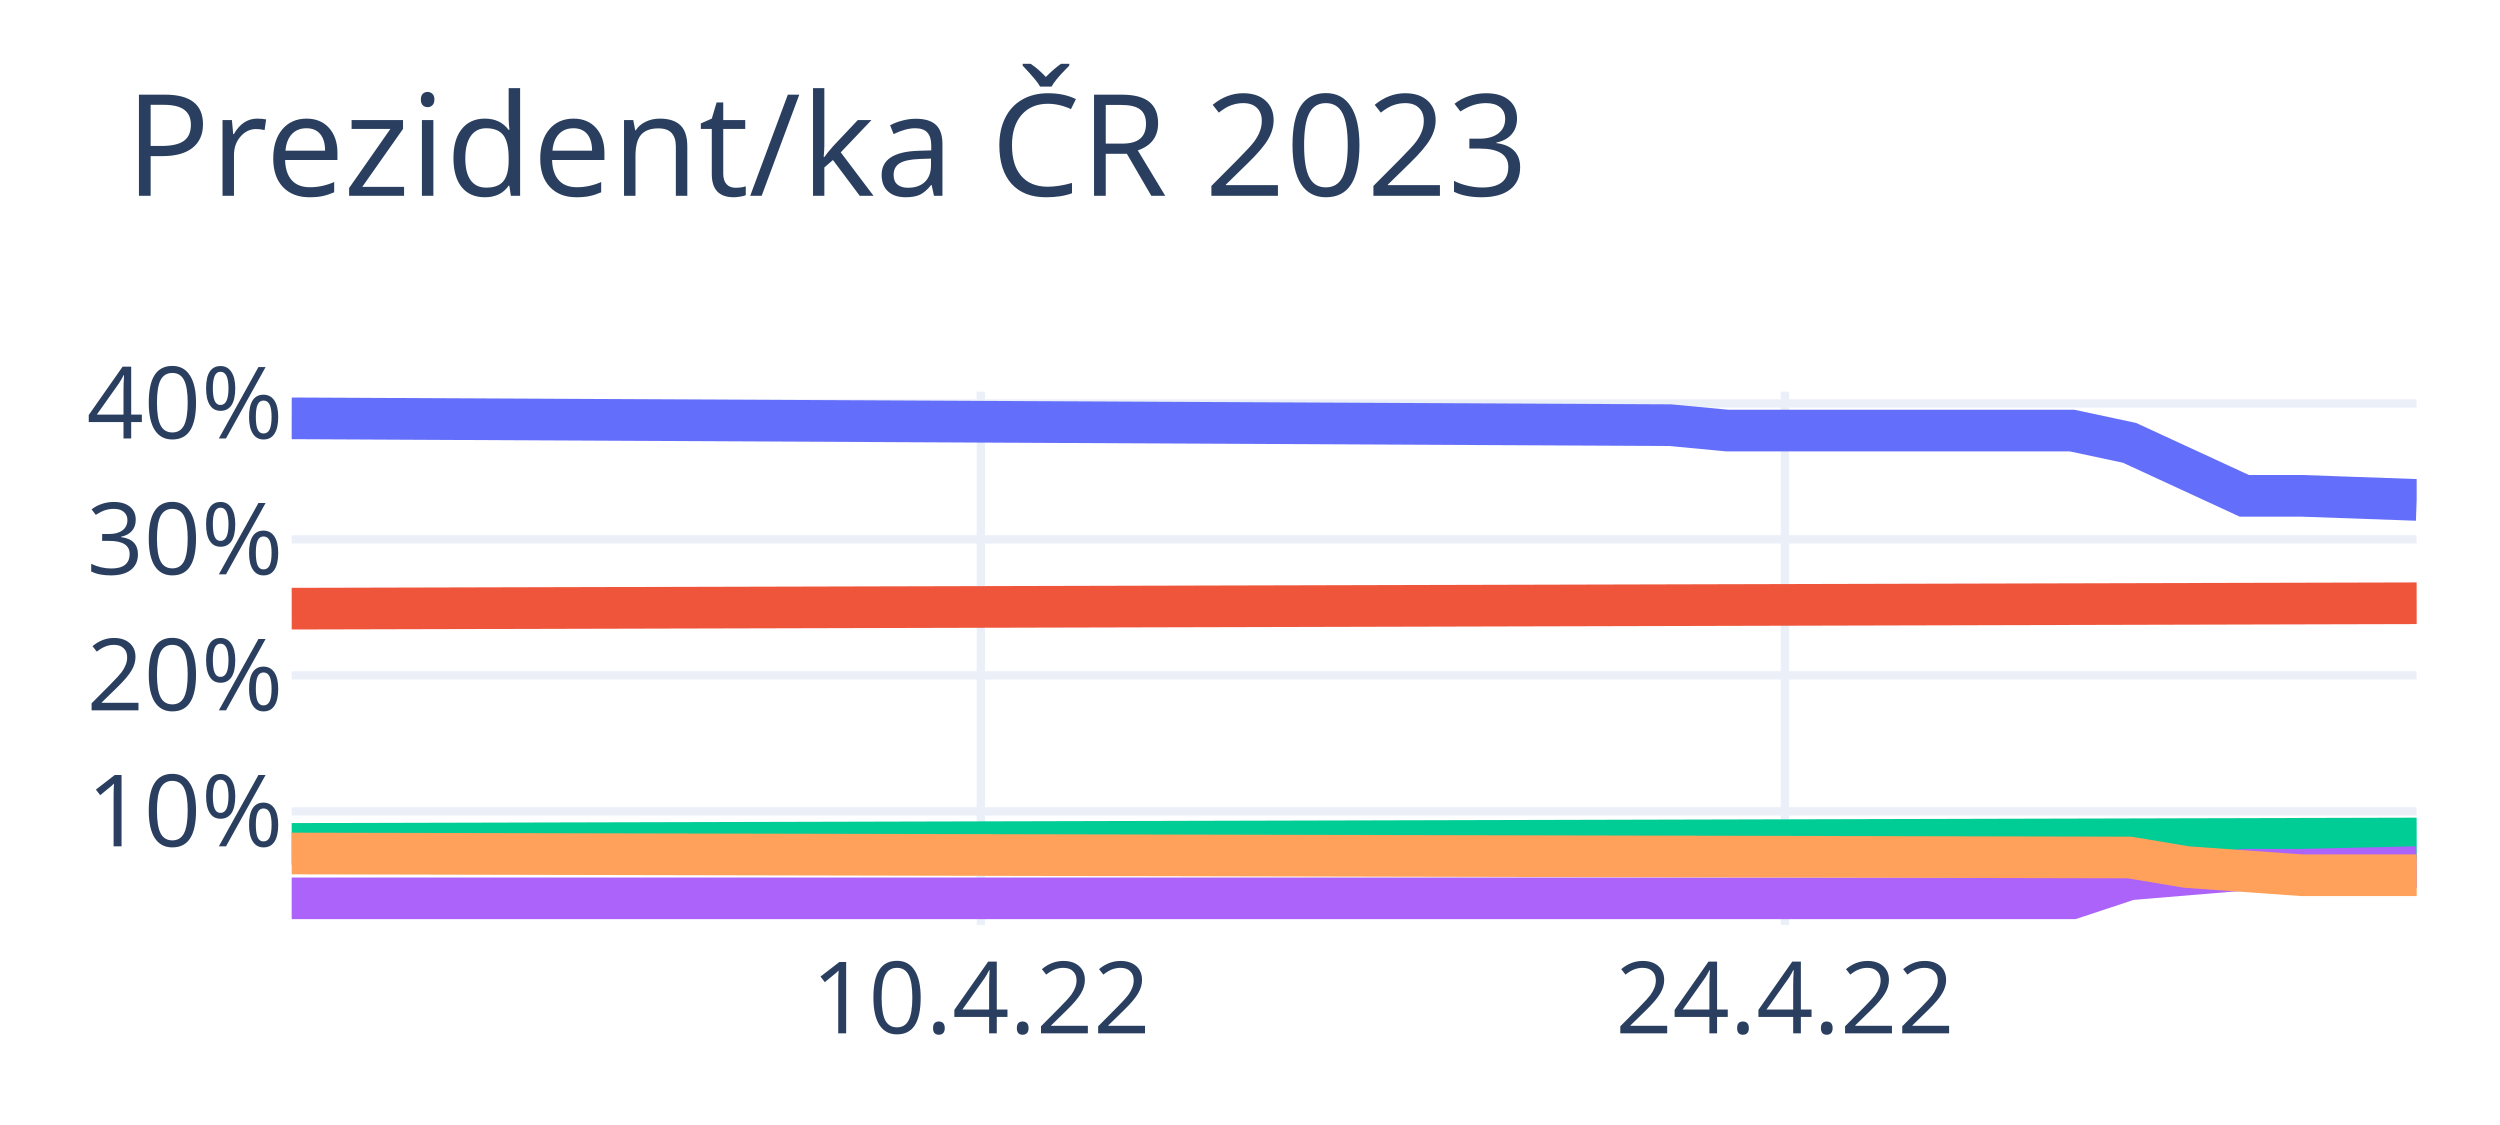
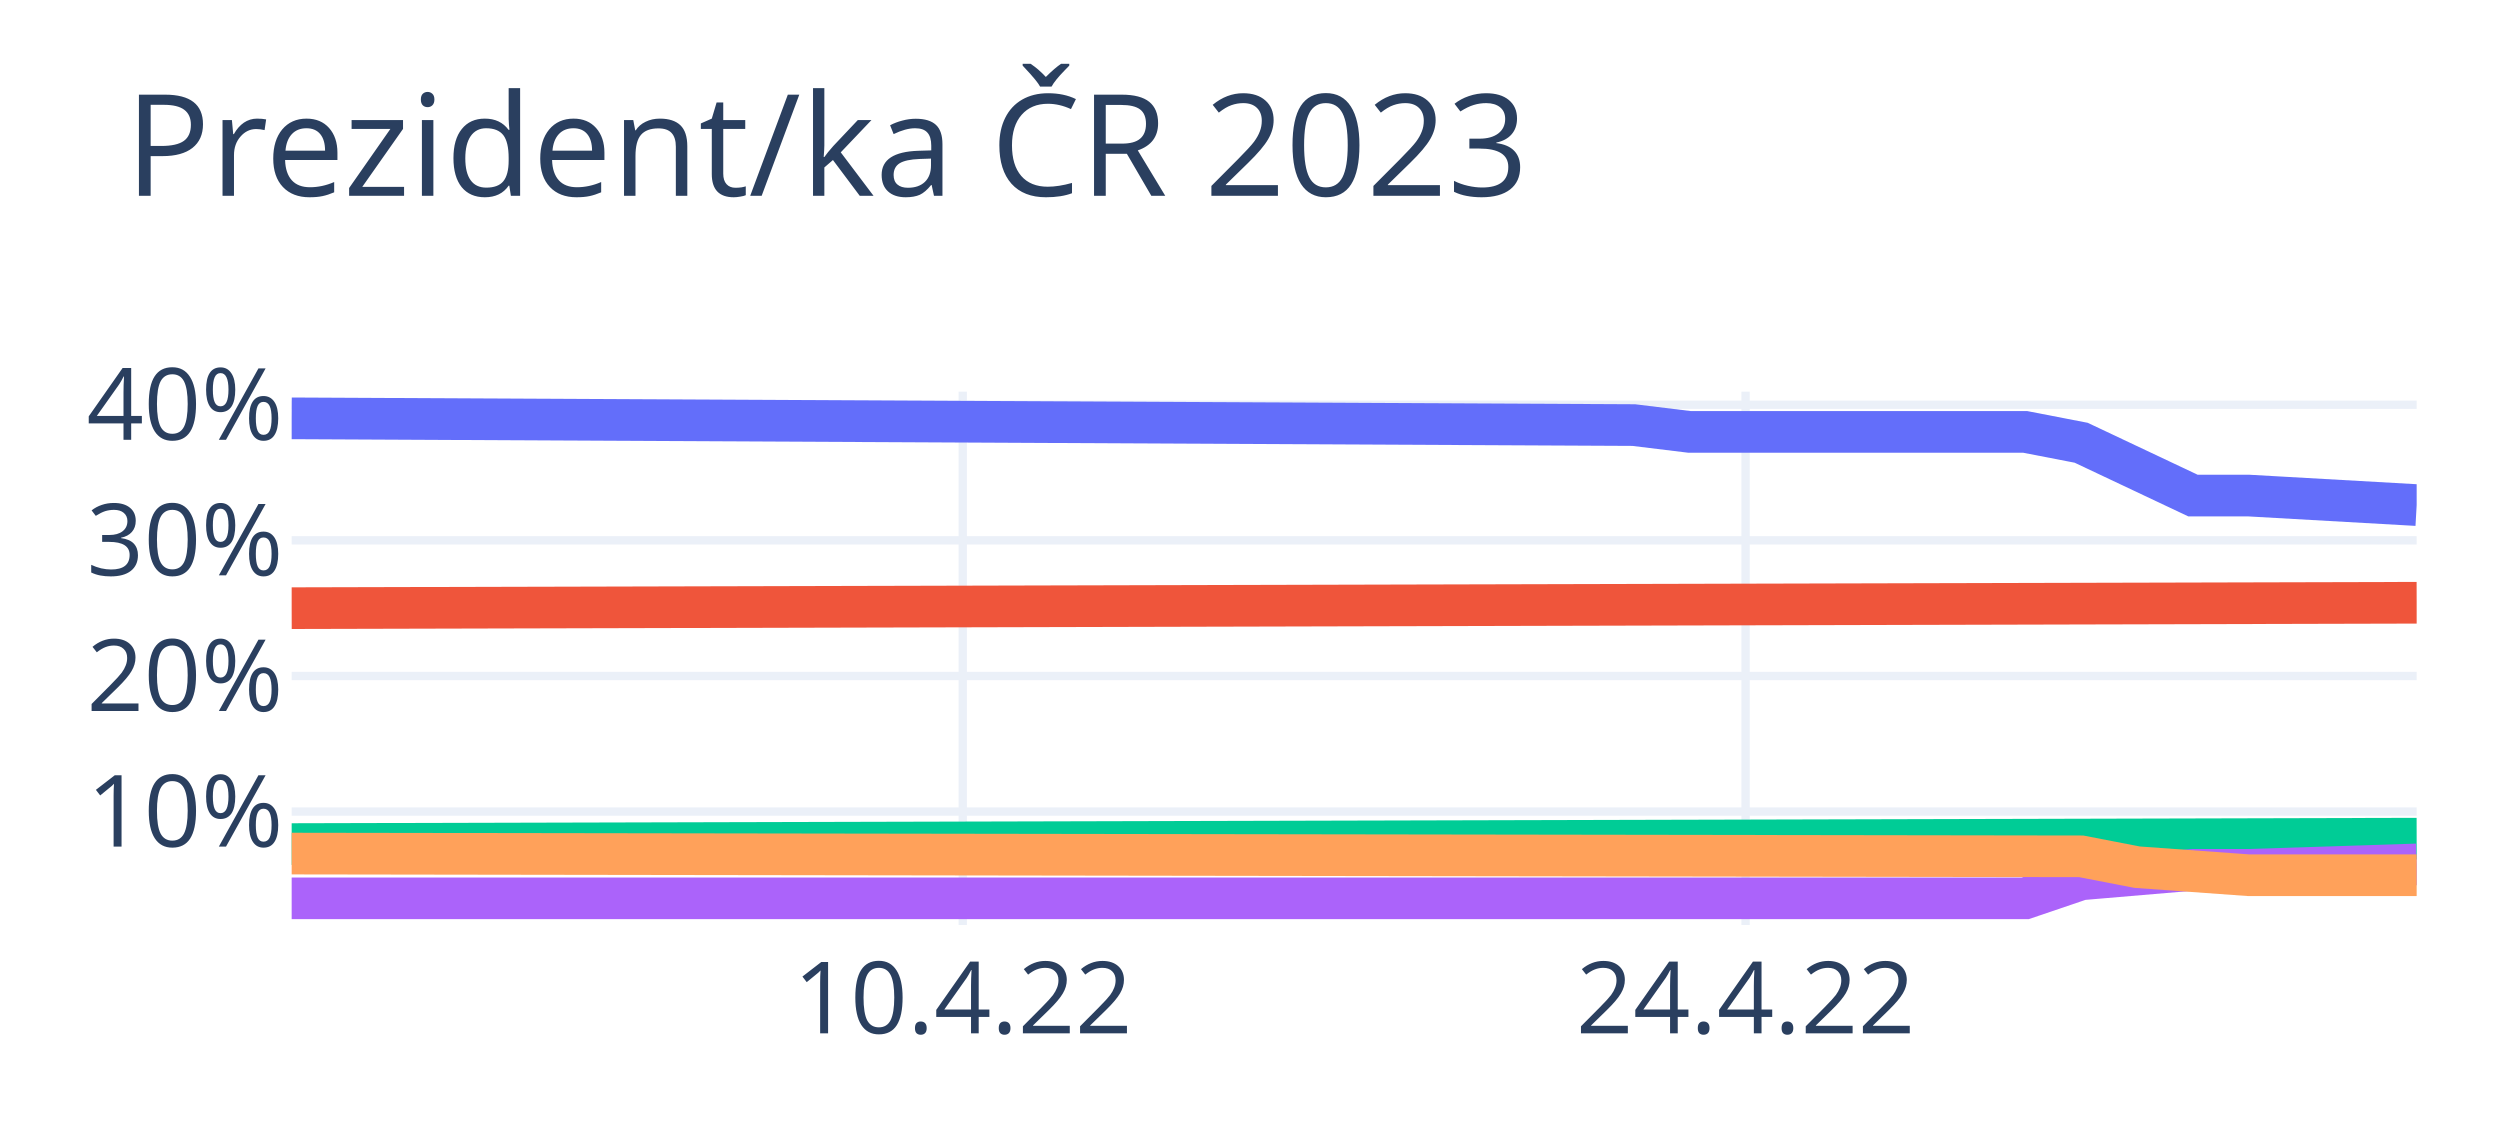
<svg xmlns="http://www.w3.org/2000/svg" class="main-svg" width="300" height="135" style="" viewBox="0 0 300 135">
  <rect x="0" y="0" width="300" height="135" style="fill: rgb(255, 255, 255); fill-opacity: 1;" />
-   <defs id="defs-56dba2">
+   <defs id="defs-bcaf6b">
    <g class="clips">
-       <clipPath id="clip56dba2xyplot" class="plotclip">
+       <clipPath id="clipbcaf6bxyplot" class="plotclip">
        <rect width="255" height="64" />
      </clipPath>
-       <clipPath class="axesclip" id="clip56dba2x">
+       <clipPath class="axesclip" id="clipbcaf6bx">
        <rect x="35" y="0" width="255" height="135" />
      </clipPath>
-       <clipPath class="axesclip" id="clip56dba2y">
+       <clipPath class="axesclip" id="clipbcaf6by">
        <rect x="0" y="47" width="300" height="64" />
      </clipPath>
-       <clipPath class="axesclip" id="clip56dba2xy">
+       <clipPath class="axesclip" id="clipbcaf6bxy">
        <rect x="35" y="47" width="255" height="64" />
      </clipPath>
    </g>
    <g class="gradients" />
    <g class="patterns" />
  </defs>
  <g class="bglayer" />
  <g class="layer-below">
    <g class="imagelayer" />
    <g class="shapelayer" />
  </g>
  <g class="cartesianlayer">
    <g class="subplot xy">
      <g class="layer-subplot">
        <g class="shapelayer" />
        <g class="imagelayer" />
      </g>
      <g class="gridlayer">
        <g class="x">
-           <path class="xgrid crisp" transform="translate(117.7,0)" d="M0,47v64" style="stroke: rgb(235, 240, 248); stroke-opacity: 1; stroke-width: 1px;" />
-           <path class="xgrid crisp" transform="translate(214.19,0)" d="M0,47v64" style="stroke: rgb(235, 240, 248); stroke-opacity: 1; stroke-width: 1px;" />
+           <path class="xgrid crisp" transform="translate(115.53,0)" d="M0,47v64" style="stroke: rgb(235, 240, 248); stroke-opacity: 1; stroke-width: 1px;" />
+           <path class="xgrid crisp" transform="translate(209.47,0)" d="M0,47v64" style="stroke: rgb(235, 240, 248); stroke-opacity: 1; stroke-width: 1px;" />
        </g>
        <g class="y">
-           <path class="ygrid crisp" transform="translate(0,97.36)" d="M35,0h255" style="stroke: rgb(235, 240, 248); stroke-opacity: 1; stroke-width: 1px;" />
-           <path class="ygrid crisp" transform="translate(0,81.04)" d="M35,0h255" style="stroke: rgb(235, 240, 248); stroke-opacity: 1; stroke-width: 1px;" />
-           <path class="ygrid crisp" transform="translate(0,64.72)" d="M35,0h255" style="stroke: rgb(235, 240, 248); stroke-opacity: 1; stroke-width: 1px;" />
-           <path class="ygrid crisp" transform="translate(0,48.41)" d="M35,0h255" style="stroke: rgb(235, 240, 248); stroke-opacity: 1; stroke-width: 1px;" />
+           <path class="ygrid crisp" transform="translate(0,97.39)" d="M35,0h255" style="stroke: rgb(235, 240, 248); stroke-opacity: 1; stroke-width: 1px;" />
+           <path class="ygrid crisp" transform="translate(0,81.12)" d="M35,0h255" style="stroke: rgb(235, 240, 248); stroke-opacity: 1; stroke-width: 1px;" />
+           <path class="ygrid crisp" transform="translate(0,64.84)" d="M35,0h255" style="stroke: rgb(235, 240, 248); stroke-opacity: 1; stroke-width: 1px;" />
+           <path class="ygrid crisp" transform="translate(0,48.57)" d="M35,0h255" style="stroke: rgb(235, 240, 248); stroke-opacity: 1; stroke-width: 1px;" />
        </g>
      </g>
      <g class="zerolinelayer" />
      <path class="xlines-below" />
      <path class="ylines-below" />
      <g class="overlines-below" />
      <g class="xaxislayer-below" />
      <g class="yaxislayer-below" />
      <g class="overaxes-below" />
-       <g class="plot" transform="translate(35,47)" clip-path="url(#clip56dba2xyplot)">
+       <g class="plot" transform="translate(35,47)" clip-path="url(#clipbcaf6bxyplot)">
        <g class="scatterlayer mlayer">
-           <g class="trace scatter tracecaebbd" style="stroke-miterlimit: 2; opacity: 1;">
+           <g class="trace scatter trace3d38e9" style="stroke-miterlimit: 2; opacity: 1;">
            <g class="fills" />
            <g class="errorbars" />
            <g class="lines">
-               <path class="js-line" d="M0,3.2L165.41,4.02L172.3,4.67L213.65,4.67L220.54,6.14L234.32,12.5L241.22,12.5L255,12.99" style="vector-effect: non-scaling-stroke; fill: none; stroke: rgb(99, 110, 250); stroke-opacity: 1; stroke-width: 5px; opacity: 1;" />
+               <path class="js-line" d="M0,3.2L161.05,4.01L167.76,4.83L208.03,4.83L214.74,6.13L228.16,12.47L234.87,12.47L255,13.61" style="vector-effect: non-scaling-stroke; fill: none; stroke: rgb(99, 110, 250); stroke-opacity: 1; stroke-width: 5px; opacity: 1;" />
            </g>
            <g class="points" />
            <g class="text" />
          </g>
-           <g class="trace scatter trace0f20a9" style="stroke-miterlimit: 2; opacity: 1;">
+           <g class="trace scatter trace5ed529" style="stroke-miterlimit: 2; opacity: 1;">
            <g class="fills" />
            <g class="errorbars" />
            <g class="lines">
-               <path class="js-line" d="M0,26.04L255,25.39" style="vector-effect: non-scaling-stroke; fill: none; stroke: rgb(239, 85, 59); stroke-opacity: 1; stroke-width: 5px; opacity: 1;" />
+               <path class="js-line" d="M0,25.98L255,25.33" style="vector-effect: non-scaling-stroke; fill: none; stroke: rgb(239, 85, 59); stroke-opacity: 1; stroke-width: 5px; opacity: 1;" />
            </g>
            <g class="points" />
            <g class="text" />
          </g>
-           <g class="trace scatter trace0c6c6d" style="stroke-miterlimit: 2; opacity: 1;">
+           <g class="trace scatter trace4338a7" style="stroke-miterlimit: 2; opacity: 1;">
            <g class="fills" />
            <g class="errorbars" />
            <g class="lines">
-               <path class="js-line" d="M0,54.27L255,53.62" style="vector-effect: non-scaling-stroke; fill: none; stroke: rgb(0, 204, 150); stroke-opacity: 1; stroke-width: 5px; opacity: 1;" />
+               <path class="js-line" d="M0,54.29L255,53.64" style="vector-effect: non-scaling-stroke; fill: none; stroke: rgb(0, 204, 150); stroke-opacity: 1; stroke-width: 5px; opacity: 1;" />
            </g>
            <g class="points" />
            <g class="text" />
          </g>
-           <g class="trace scatter trace669775" style="stroke-miterlimit: 2; opacity: 1;">
+           <g class="trace scatter trace1b7133" style="stroke-miterlimit: 2; opacity: 1;">
            <g class="fills" />
            <g class="errorbars" />
            <g class="lines">
-               <path class="js-line" d="M0,60.8L213.65,60.8L220.54,58.52L234.32,57.37L241.22,57.37L255,57.05" style="vector-effect: non-scaling-stroke; fill: none; stroke: rgb(171, 99, 250); stroke-opacity: 1; stroke-width: 5px; opacity: 1;" />
+               <path class="js-line" d="M0,60.8L208.03,60.8L214.74,58.52L228.16,57.38L234.87,57.38L255,56.73" style="vector-effect: non-scaling-stroke; fill: none; stroke: rgb(171, 99, 250); stroke-opacity: 1; stroke-width: 5px; opacity: 1;" />
            </g>
            <g class="points" />
            <g class="text" />
          </g>
-           <g class="trace scatter trace783a1c" style="stroke-miterlimit: 2; opacity: 1;">
+           <g class="trace scatter tracea094a9" style="stroke-miterlimit: 2; opacity: 1;">
            <g class="fills" />
            <g class="errorbars" />
            <g class="lines">
-               <path class="js-line" d="M0,55.42L220.54,55.9L227.43,57.05L241.22,58.03L248.11,58.03L255,58.03" style="vector-effect: non-scaling-stroke; fill: none; stroke: rgb(255, 161, 90); stroke-opacity: 1; stroke-width: 5px; opacity: 1;" />
+               <path class="js-line" d="M0,55.43L214.74,55.76L221.45,57.06L234.87,58.03L241.58,58.03L255,58.03" style="vector-effect: non-scaling-stroke; fill: none; stroke: rgb(255, 161, 90); stroke-opacity: 1; stroke-width: 5px; opacity: 1;" />
            </g>
            <g class="points" />
            <g class="text" />
          </g>
        </g>
      </g>
      <g class="overplot" />
      <path class="xlines-above crisp" d="M0,0" style="fill: none;" />
      <path class="ylines-above crisp" d="M0,0" style="fill: none;" />
      <g class="overlines-above" />
      <g class="xaxislayer-above">
        <g class="xtick">
-           <text text-anchor="middle" x="0" y="124" transform="translate(117.7,0)" style="font-family: 'Open Sans', verdana, arial, sans-serif; font-size: 12px; fill: rgb(42, 63, 95); fill-opacity: 1; white-space: pre; opacity: 1;">10.4.22</text>
+           <text text-anchor="middle" x="0" y="124" transform="translate(115.53,0)" style="font-family: 'Open Sans', verdana, arial, sans-serif; font-size: 12px; fill: rgb(42, 63, 95); fill-opacity: 1; white-space: pre; opacity: 1;">10.4.22</text>
        </g>
        <g class="xtick">
-           <text text-anchor="middle" x="0" y="124" style="font-family: 'Open Sans', verdana, arial, sans-serif; font-size: 12px; fill: rgb(42, 63, 95); fill-opacity: 1; white-space: pre; opacity: 1;" transform="translate(214.19,0)">24.4.22</text>
+           <text text-anchor="middle" x="0" y="124" style="font-family: 'Open Sans', verdana, arial, sans-serif; font-size: 12px; fill: rgb(42, 63, 95); fill-opacity: 1; white-space: pre; opacity: 1;" transform="translate(209.47,0)">24.4.22</text>
        </g>
      </g>
      <g class="yaxislayer-above">
        <g class="ytick">
-           <text text-anchor="end" x="34" y="4.2" transform="translate(0,97.36)" style="font-family: 'Open Sans', verdana, arial, sans-serif; font-size: 12px; fill: rgb(42, 63, 95); fill-opacity: 1; white-space: pre; opacity: 1;">10%</text>
+           <text text-anchor="end" x="34" y="4.2" transform="translate(0,97.39)" style="font-family: 'Open Sans', verdana, arial, sans-serif; font-size: 12px; fill: rgb(42, 63, 95); fill-opacity: 1; white-space: pre; opacity: 1;">10%</text>
        </g>
        <g class="ytick">
-           <text text-anchor="end" x="34" y="4.2" style="font-family: 'Open Sans', verdana, arial, sans-serif; font-size: 12px; fill: rgb(42, 63, 95); fill-opacity: 1; white-space: pre; opacity: 1;" transform="translate(0,81.04)">20%</text>
+           <text text-anchor="end" x="34" y="4.2" style="font-family: 'Open Sans', verdana, arial, sans-serif; font-size: 12px; fill: rgb(42, 63, 95); fill-opacity: 1; white-space: pre; opacity: 1;" transform="translate(0,81.12)">20%</text>
        </g>
        <g class="ytick">
-           <text text-anchor="end" x="34" y="4.2" style="font-family: 'Open Sans', verdana, arial, sans-serif; font-size: 12px; fill: rgb(42, 63, 95); fill-opacity: 1; white-space: pre; opacity: 1;" transform="translate(0,64.72)">30%</text>
+           <text text-anchor="end" x="34" y="4.2" style="font-family: 'Open Sans', verdana, arial, sans-serif; font-size: 12px; fill: rgb(42, 63, 95); fill-opacity: 1; white-space: pre; opacity: 1;" transform="translate(0,64.84)">30%</text>
        </g>
        <g class="ytick">
-           <text text-anchor="end" x="34" y="4.2" style="font-family: 'Open Sans', verdana, arial, sans-serif; font-size: 12px; fill: rgb(42, 63, 95); fill-opacity: 1; white-space: pre; opacity: 1;" transform="translate(0,48.41)">40%</text>
+           <text text-anchor="end" x="34" y="4.2" style="font-family: 'Open Sans', verdana, arial, sans-serif; font-size: 12px; fill: rgb(42, 63, 95); fill-opacity: 1; white-space: pre; opacity: 1;" transform="translate(0,48.57)">40%</text>
        </g>
      </g>
      <g class="overaxes-above" />
    </g>
  </g>
  <g class="polarlayer" />
  <g class="smithlayer" />
  <g class="ternarylayer" />
  <g class="geolayer" />
  <g class="funnelarealayer" />
  <g class="pielayer" />
  <g class="iciclelayer" />
  <g class="treemaplayer" />
  <g class="sunburstlayer" />
  <g class="glimages" />
-   <defs id="topdefs-56dba2">
+   <defs id="topdefs-bcaf6b">
    <g class="clips" />
  </defs>
  <g class="layer-above">
    <g class="imagelayer" />
    <g class="shapelayer" />
  </g>
  <g class="infolayer">
    <g class="g-gtitle">
      <text class="gtitle" x="15" y="23.5" text-anchor="start" dy="0em" style="font-family: 'Open Sans', verdana, arial, sans-serif; font-size: 17px; fill: rgb(42, 63, 95); opacity: 1; font-weight: normal; white-space: pre;">Prezident/ka ČR 2023</text>
    </g>
    <g class="g-xtitle" />
    <g class="g-ytitle" />
  </g>
</svg>
